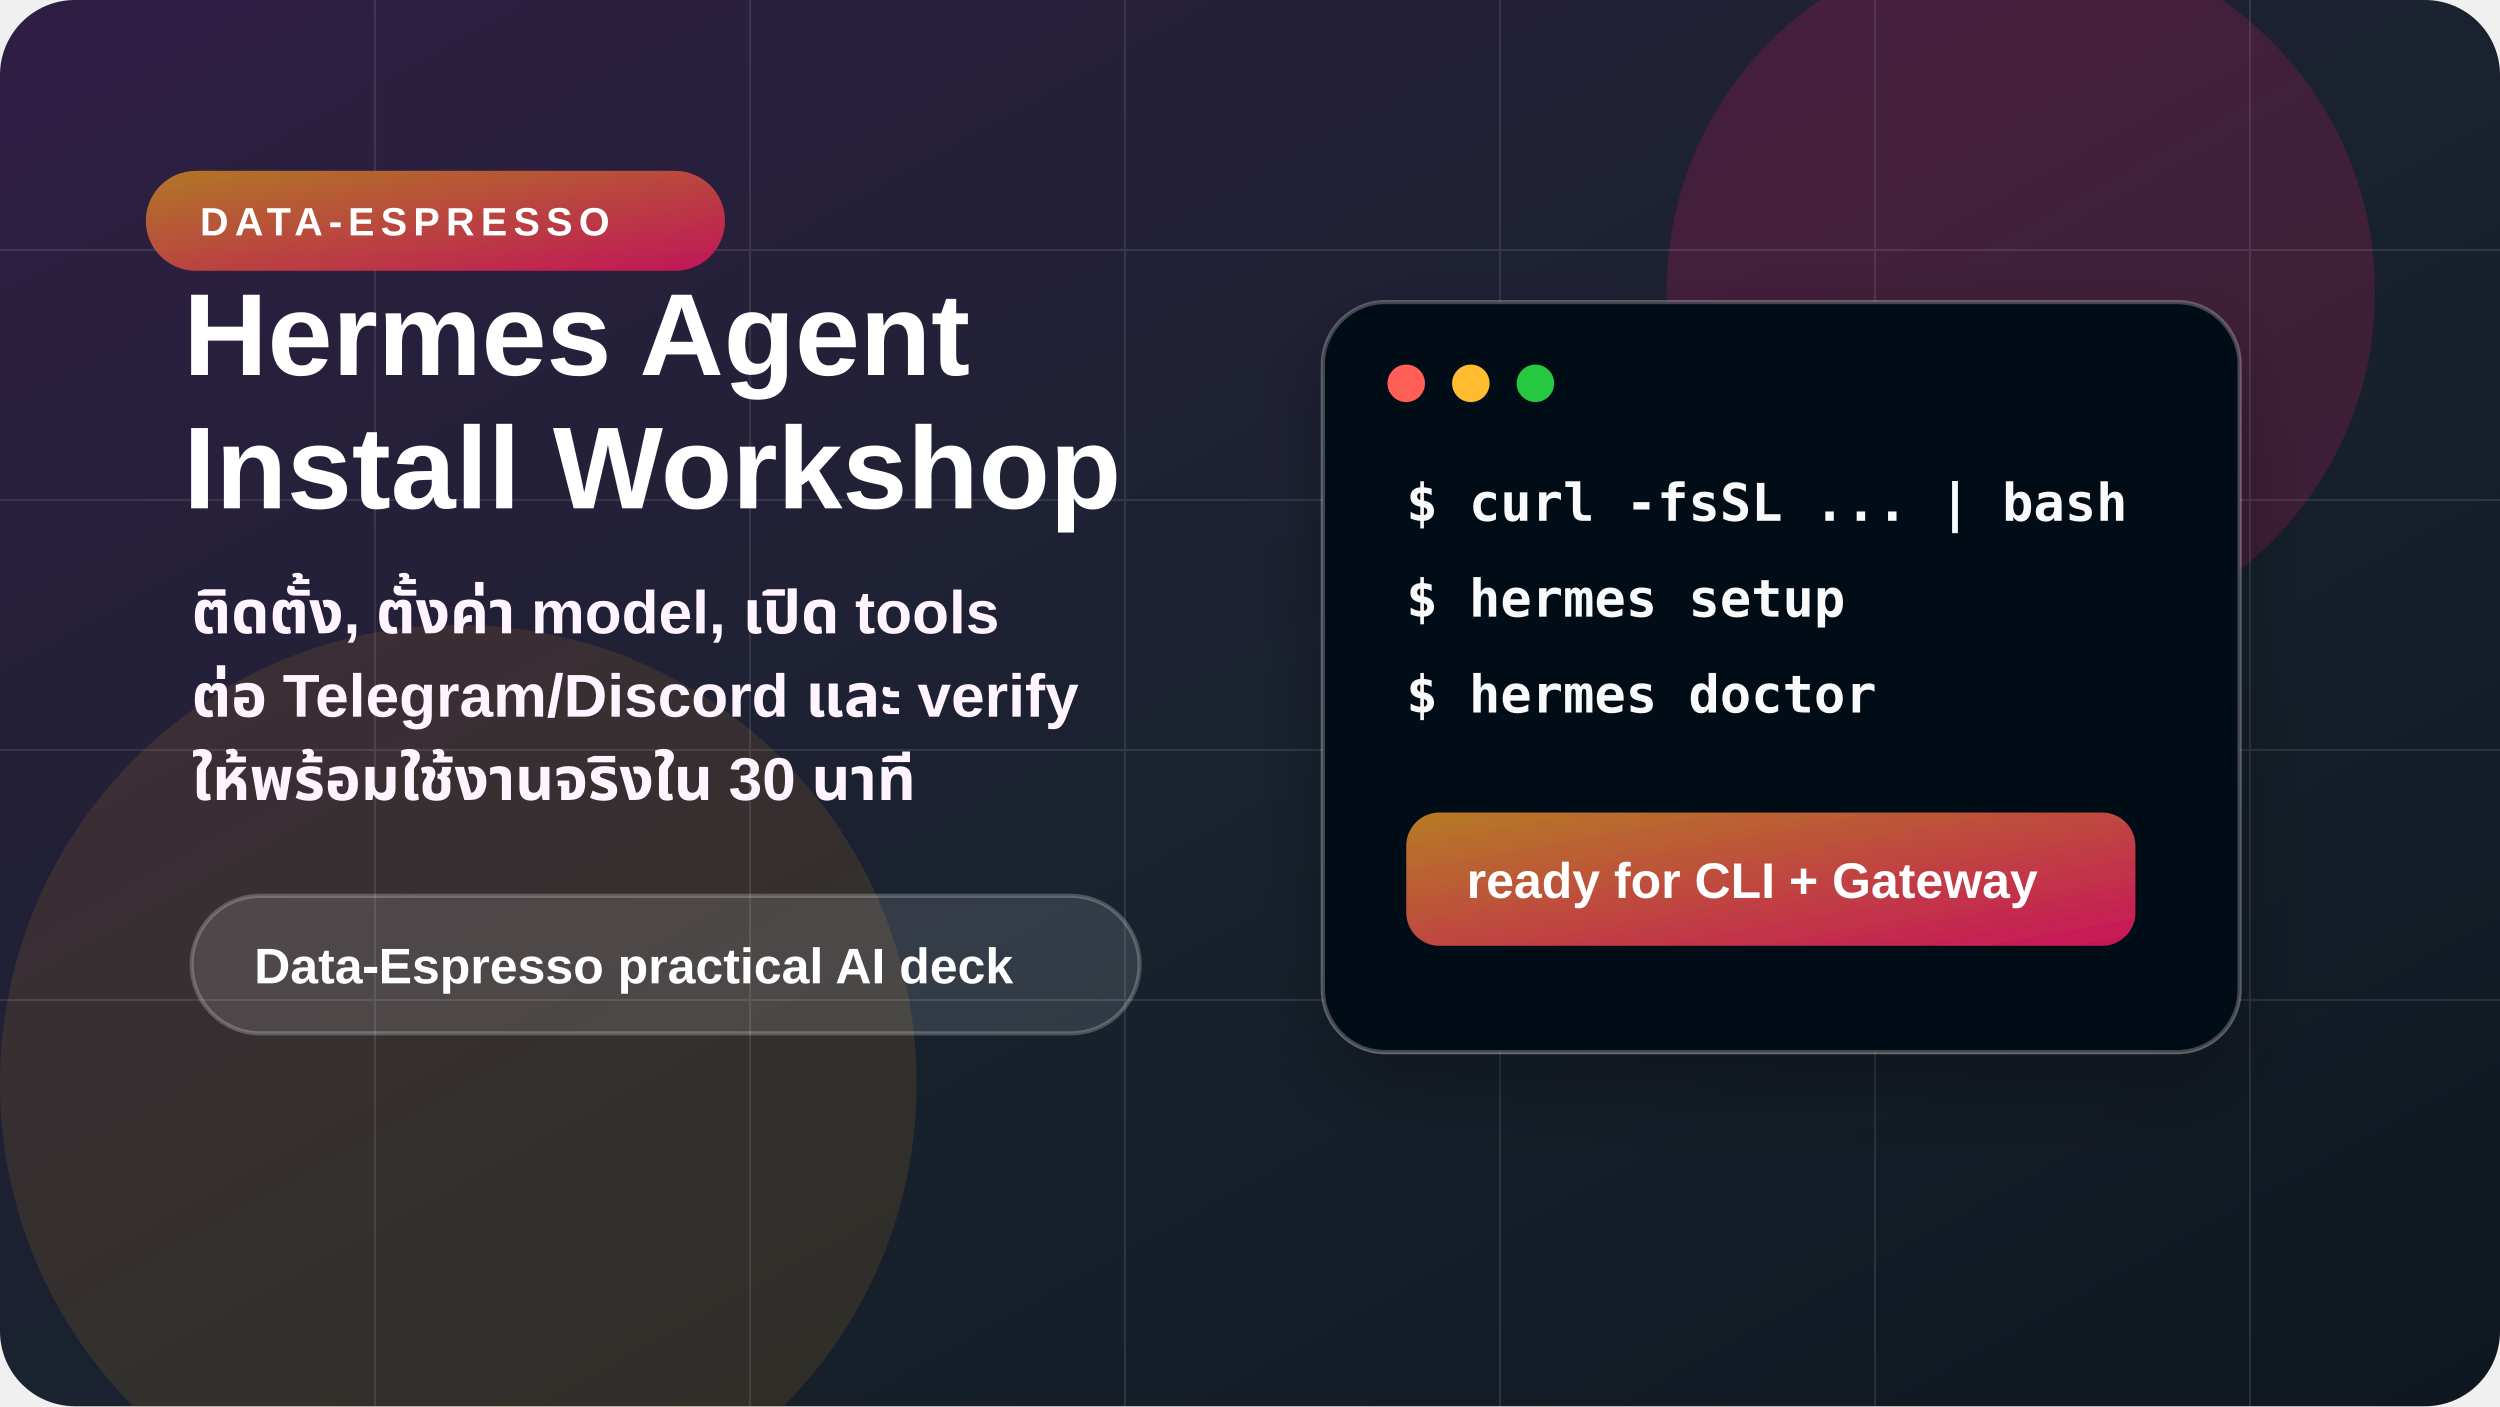
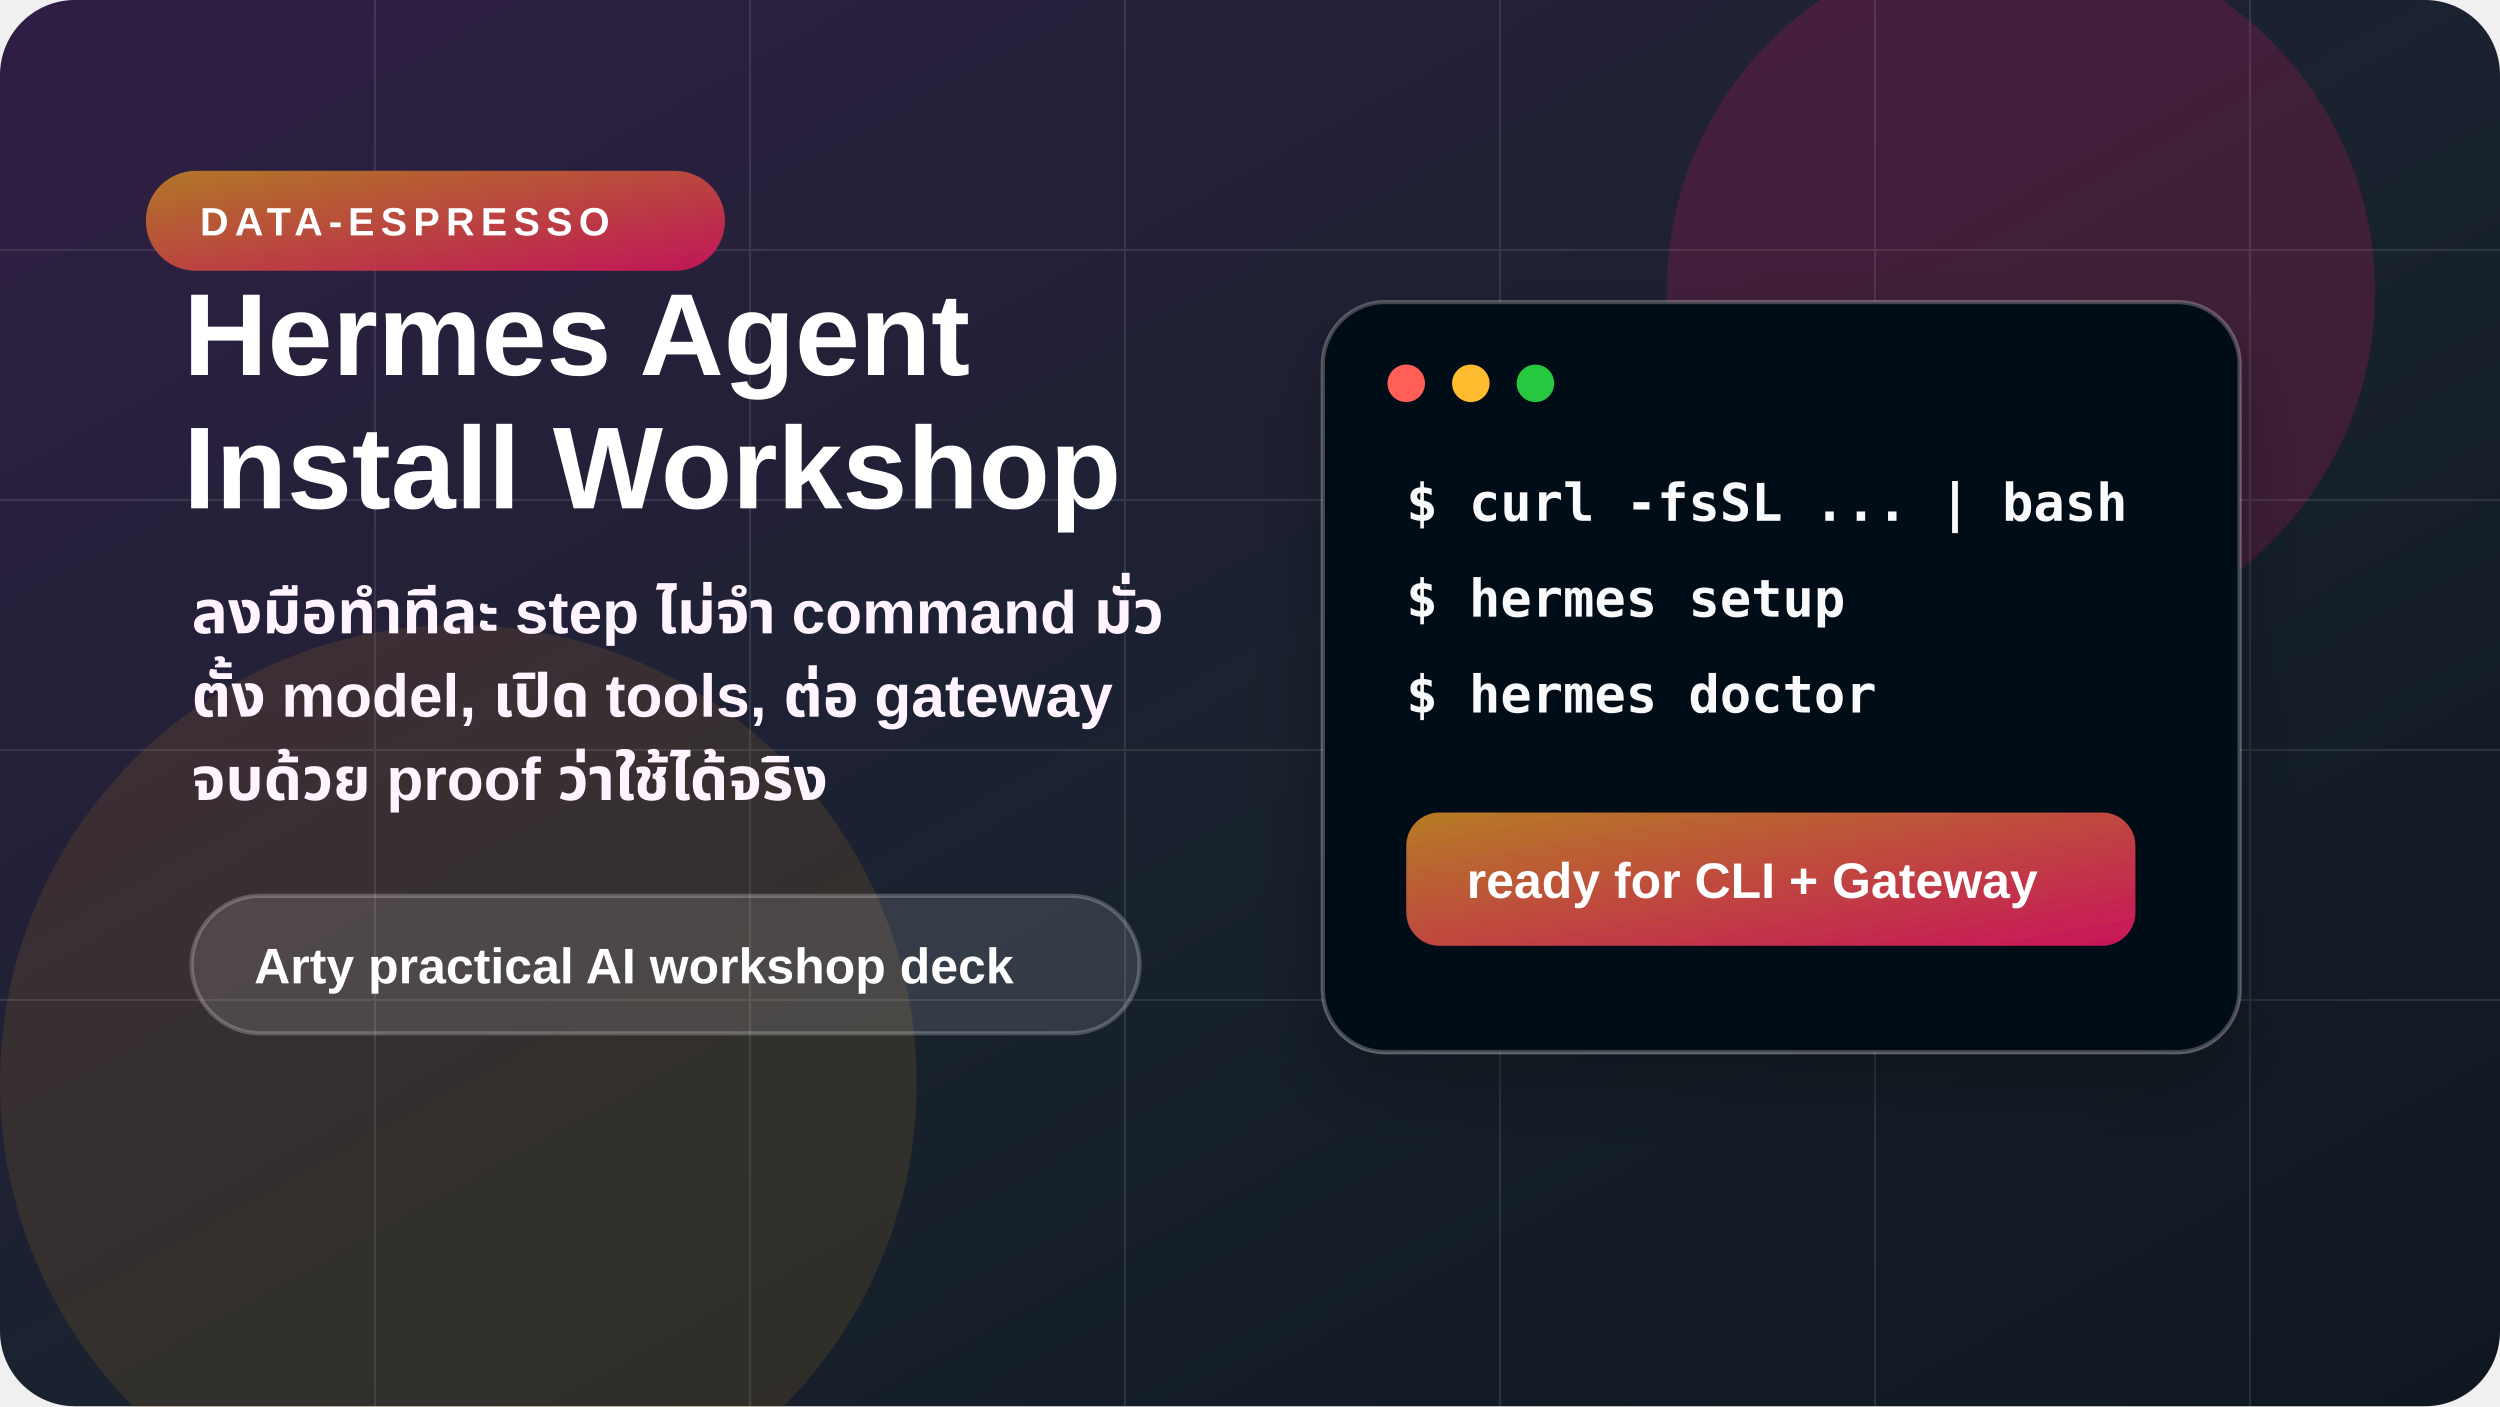
<svg xmlns="http://www.w3.org/2000/svg" viewBox="0 0 1200 675" role="img" aria-label="Hermes Agent install workshop cover">
  <defs>
    <linearGradient id="bg" x1="0" x2="1" y1="0" y2="1">
      <stop offset="0%" stop-color="#301e45" />
      <stop offset="55%" stop-color="#18222d" />
      <stop offset="100%" stop-color="#0f1720" />
    </linearGradient>
    <linearGradient id="accent" x1="0" x2="1" y1="0" y2="1">
      <stop offset="0%" stop-color="#b67b25" />
      <stop offset="100%" stop-color="#c81559" />
    </linearGradient>
    <filter id="shadow" x="-20%" y="-20%" width="140%" height="140%">
      <feDropShadow dx="0" dy="18" stdDeviation="18" flood-color="#000" flood-opacity="0.28" />
    </filter>
    <style>
    .title{font:800 56px 'Noto Sans Thai',Arial,sans-serif;fill:#fff}
    .sub{font:600 29px 'Noto Sans Thai',Arial,sans-serif;fill:#fff4ff}
    .small{font:800 24px 'Noto Sans Thai',Arial,sans-serif;fill:#ffffff}
    .mono{font:700 25px ui-monospace,SFMono-Regular,Menlo,monospace;fill:#f8fafc}
    .label{font:800 22px 'Noto Sans Thai',Arial,sans-serif;fill:#301e45}
    .muted{font:500 17px 'Noto Sans Thai',Arial,sans-serif;fill:#64748b}
    .eyebrow{font:900 19px 'Noto Sans Thai',Arial,sans-serif;letter-spacing:3px;fill:#ffffff}
  </style>
  </defs>
  <rect width="1200" height="675" rx="36" fill="url(#bg)" />
  <circle cx="970" cy="140" r="170" fill="#c81559" opacity="0.22" />
  <circle cx="220" cy="520" r="220" fill="#b67b25" opacity="0.16" />
  <g opacity="0.10" stroke="#fff">
    <path d="M0 120h1200M0 240h1200M0 360h1200M0 480h1200M180 0v675M360 0v675M540 0v675M720 0v675M900 0v675M1080 0v675" />
  </g>
  <rect x="70" y="82" width="278" height="48" rx="24" fill="url(#accent)" opacity="0.96" />
  <text x="96" y="113" class="eyebrow">DATA-ESPRESSO</text>
  <g filter="url(#shadow)">
    <rect x="635" y="145" width="440" height="360" rx="30" fill="#060b16" stroke="rgba(255,255,255,0.24)" stroke-width="2" />
    <circle cx="675" cy="184" r="9" fill="#ff5f57" />
    <circle cx="706" cy="184" r="9" fill="#febc2e" />
    <circle cx="737" cy="184" r="9" fill="#28c840" />
    <text x="675" y="250" class="mono">$ curl -fsSL ... | bash</text>
    <text x="675" y="296" class="mono">$ hermes setup</text>
    <text x="675" y="342" class="mono">$ hermes doctor</text>
    <rect x="675" y="390" width="350" height="64" rx="16" fill="url(#accent)" />
    <text x="704" y="431" class="small">ready for CLI + Gateway</text>
  </g>
  <text x="88" y="180" class="title">Hermes Agent</text>
  <text x="88" y="244" class="title">Install Workshop</text>
-   <text x="92" y="304" class="sub">ติดตั้ง, ตั้งค่า model, เปิด tools</text>
-   <text x="92" y="344" class="sub">ต่อ Telegram/Discord และ verify</text>
-   <text x="92" y="384" class="sub">ให้พร้อมใช้งานจริงใน 30 นาที</text>
+   <text x="92" y="304" class="sub">ลงมือทำทีละ step ไม่จำ command มั่ว</text>
+   <text x="92" y="344" class="sub">ตั้ง model, เปิด tools, ต่อ gateway</text>
+   <text x="92" y="384" class="sub">จบด้วย proof ว่าใช้ได้จริง</text>
  <rect x="92" y="430" width="455" height="66" rx="33" fill="rgba(255,255,255,0.12)" stroke="rgba(255,255,255,0.22)" stroke-width="2" />
-   <text x="122" y="472" class="small">Data-Espresso practical AI deck</text>
+   <text x="122" y="472" class="small">Arty practical AI workshop deck</text>
</svg>
